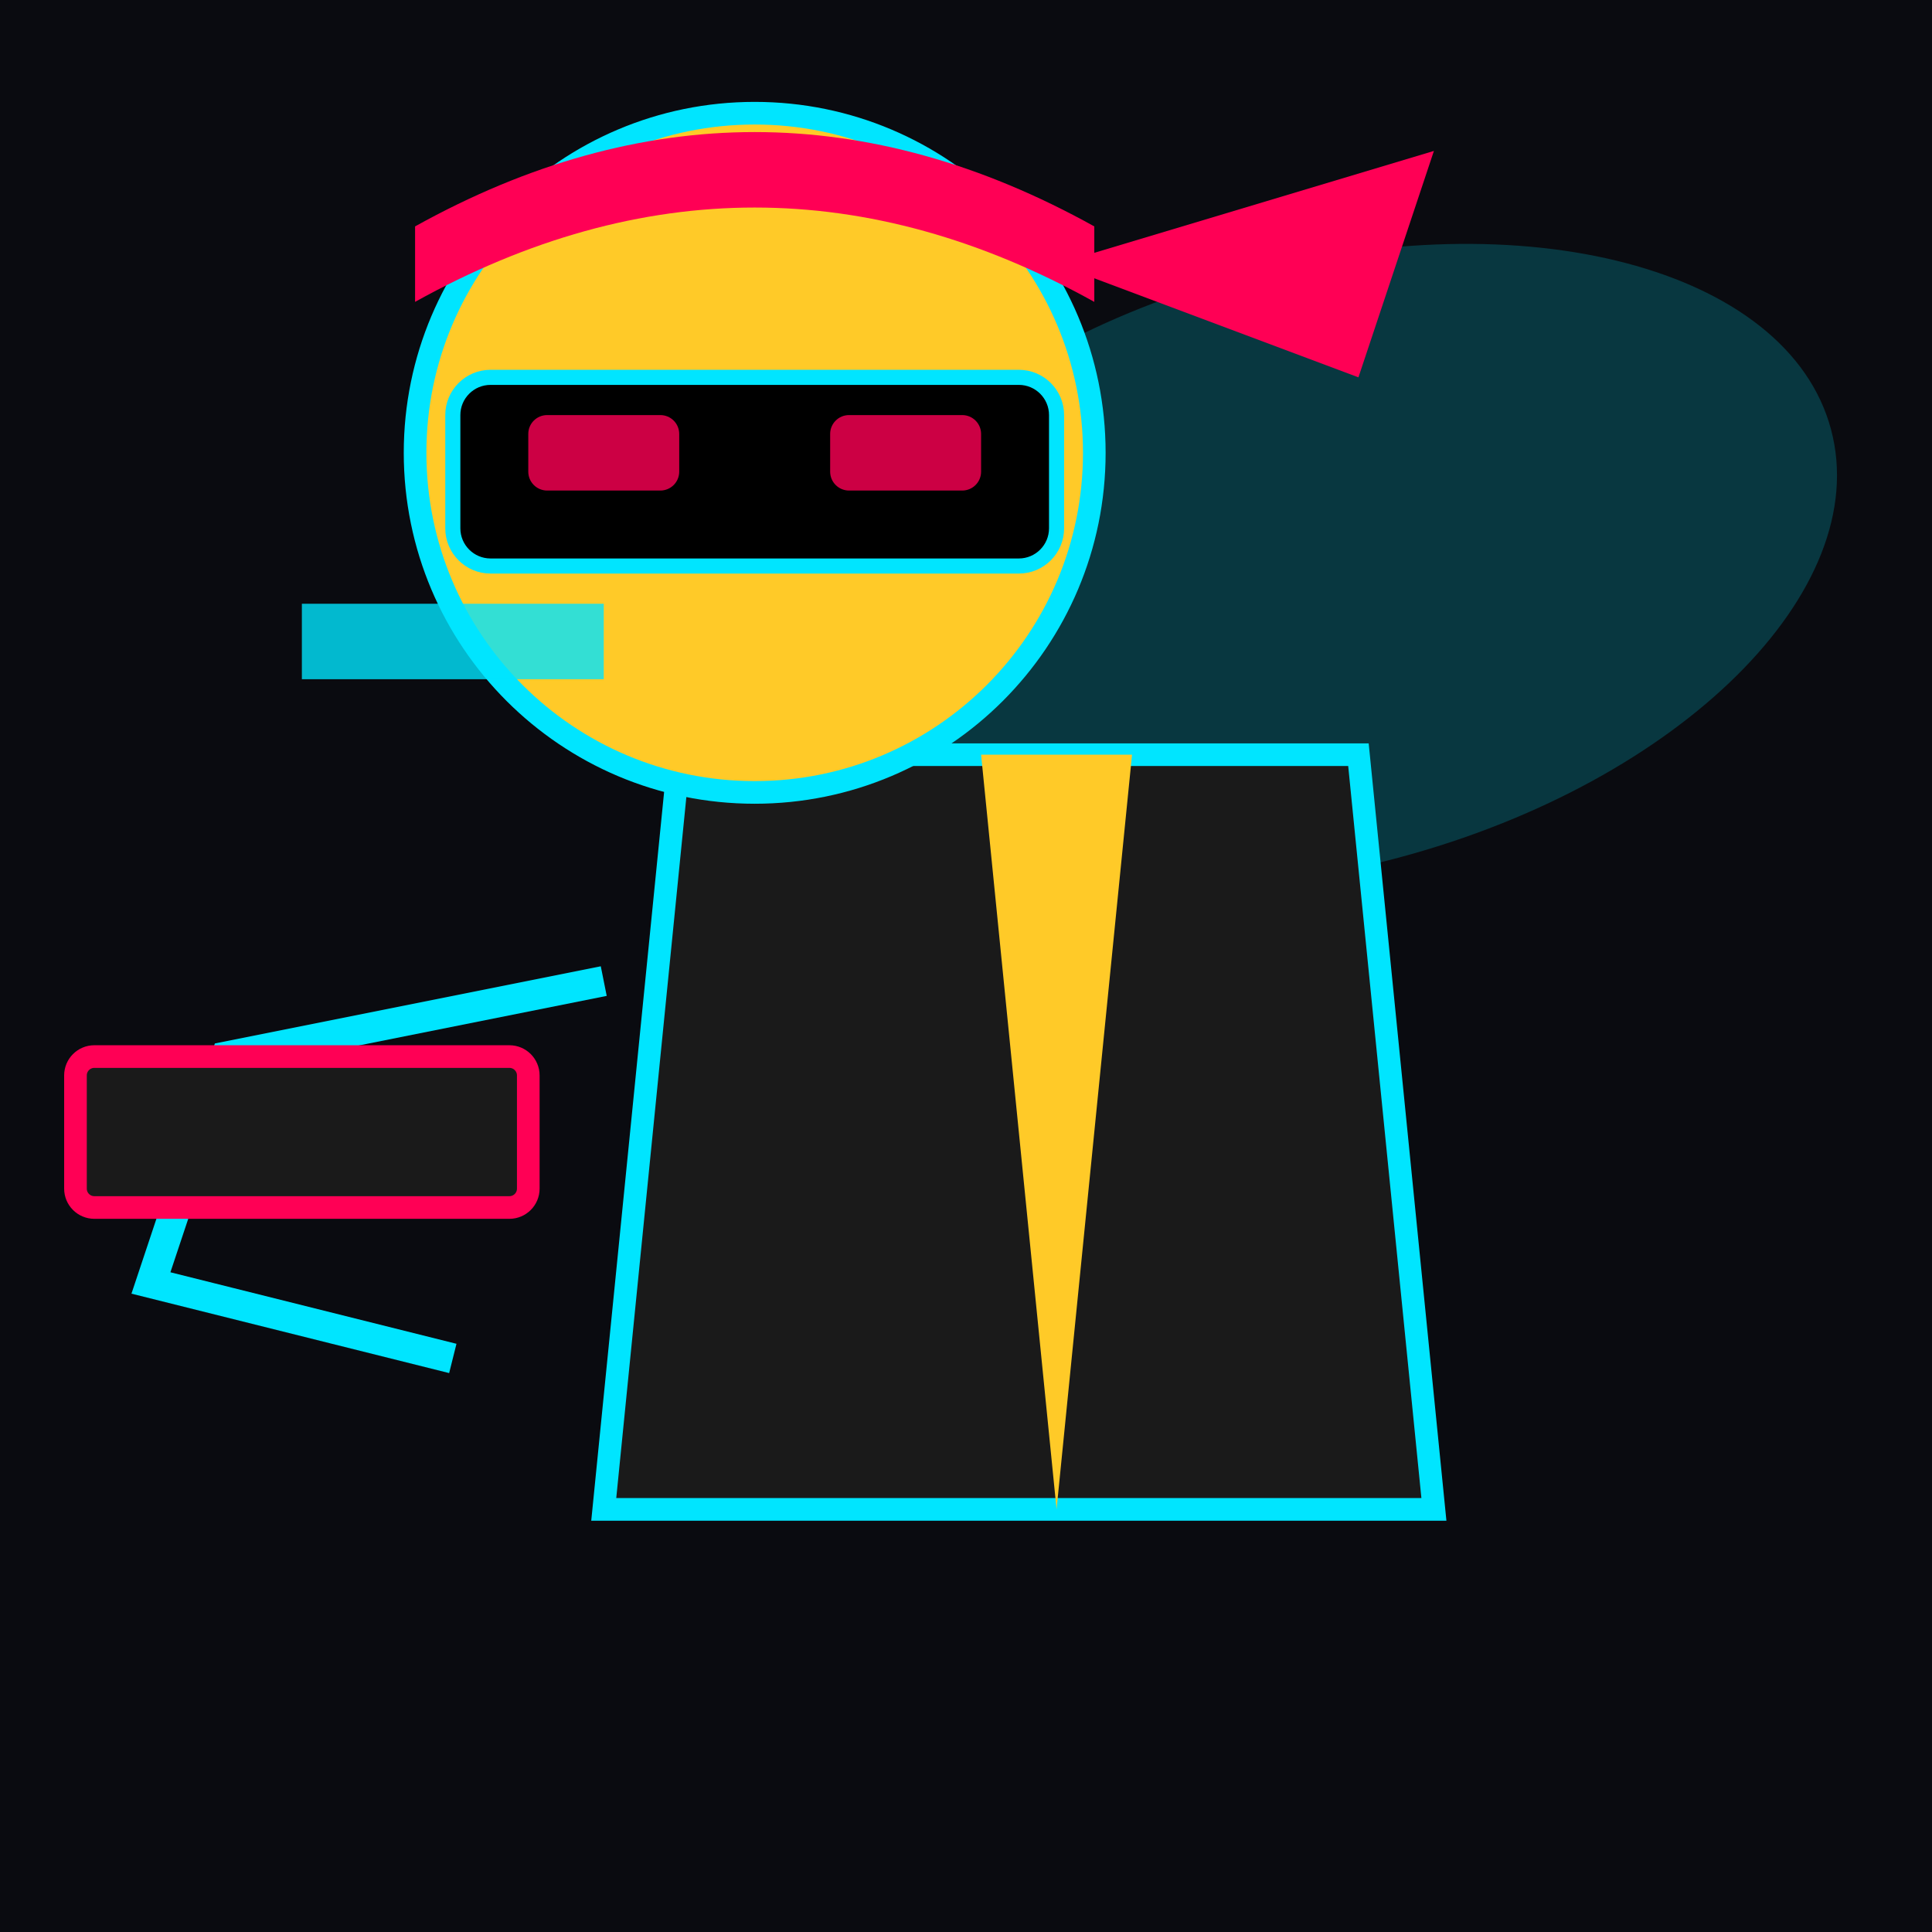
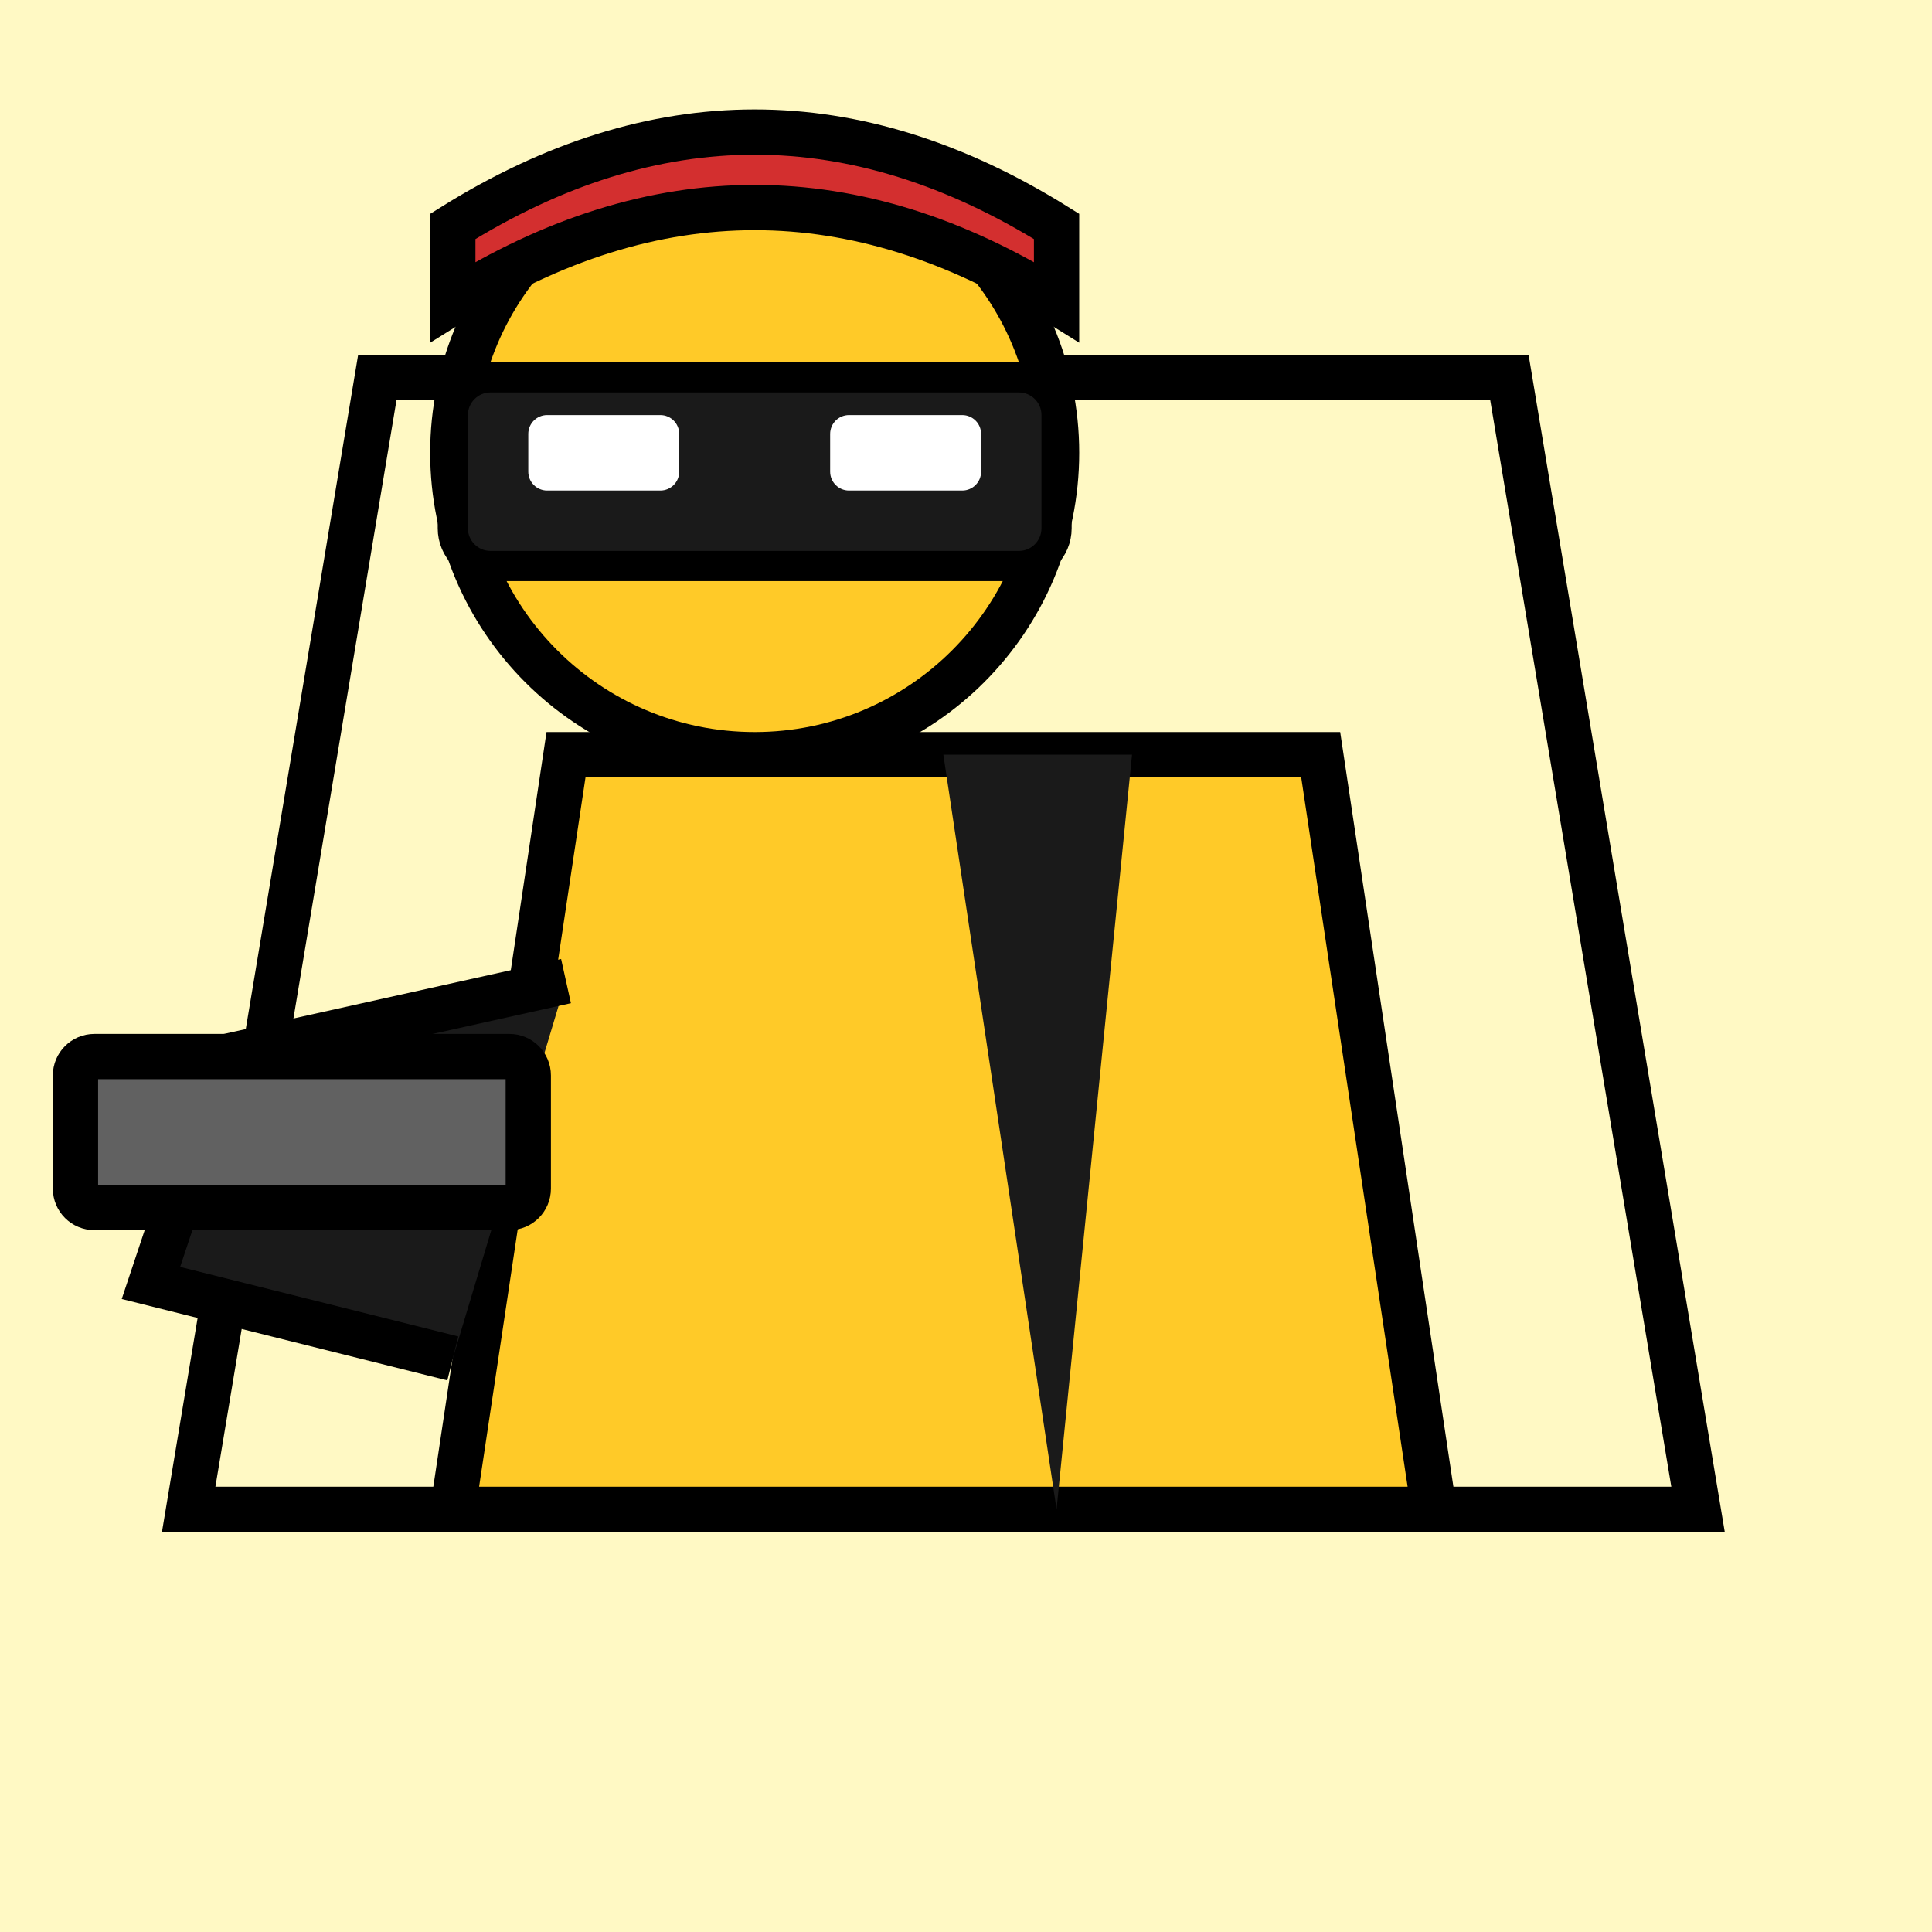
<svg xmlns="http://www.w3.org/2000/svg" width="512" height="512" viewBox="0 0 512 512">
-   <rect width="512" height="512" fill="#0A0B10" />
-   <ellipse cx="350" cy="150" rx="140" ry="80" fill="#00E5FF" opacity="0.2" transform="rotate(-15 350 150)" />
-   <path d="M 180 200 L 360 200 L 380 400 L 160 400 Z" fill="#1A1A1A" stroke="#00E5FF" stroke-width="6" />
-   <path d="M 260 200 L 280 400 L 300 200 Z" fill="#FFCA28" />
-   <circle cx="200" cy="120" r="90" fill="#FFCA28" stroke="#00E5FF" stroke-width="6" />
-   <path d="M 110 60 Q 200 10 290 60 L 290 80 Q 200 30 110 80 Z" fill="#FF0055" />
-   <path d="M 280 70 L 380 40 L 360 100 Z" fill="#FF0055" />
-   <rect x="120" y="100" width="160" height="50" rx="10" fill="#000000" stroke="#00E5FF" stroke-width="4" />
-   <rect x="140" y="110" width="40" height="20" rx="5" fill="#FF0055" opacity="0.8" />
-   <rect x="220" y="110" width="40" height="20" rx="5" fill="#FF0055" opacity="0.8" />
-   <rect x="80" y="160" width="80" height="20" fill="#00E5FF" opacity="0.8" />
-   <path d="M 160 260 L 60 280 L 40 340 L 120 360" fill="none" stroke="#00E5FF" stroke-width="8" />
-   <rect x="20" y="280" width="120" height="40" rx="5" fill="#1A1A1A" stroke="#FF0055" stroke-width="6" />
+   <rect width="512" height="512" fill="#FFF9C4" />
+   <path d="M 100 100 L 400 100 L 450 400 L 50 400 Z" fill="none" stroke="#000" stroke-width="12" />
+   <path d="M 150 200 L 350 200 L 380 400 L 120 400 Z" fill="#FFCA28" stroke="#000" stroke-width="12" />
+   <path d="M 250 200 L 280 400 L 300 200 Z" fill="#1A1A1A" />
+   <circle cx="200" cy="120" r="80" fill="#FFCA28" stroke="#000" stroke-width="12" />
+   <path d="M 120 60 Q 200 10 280 60 L 280 80 Q 200 30 120 80 Z" fill="#D32F2F" stroke="#000" stroke-width="12" />
+   <rect x="120" y="100" width="160" height="50" rx="10" fill="#1A1A1A" stroke="#000" stroke-width="8" />
+   <rect x="140" y="110" width="40" height="20" rx="5" fill="#FFFFFF" />
+   <rect x="220" y="110" width="40" height="20" rx="5" fill="#FFFFFF" />
+   <path d="M 150 260 L 60 280 L 40 340 L 120 360" fill="#1A1A1A" stroke="#000" stroke-width="12" />
+   <rect x="20" y="280" width="120" height="40" rx="5" fill="#616161" stroke="#000" stroke-width="12" />
</svg>
